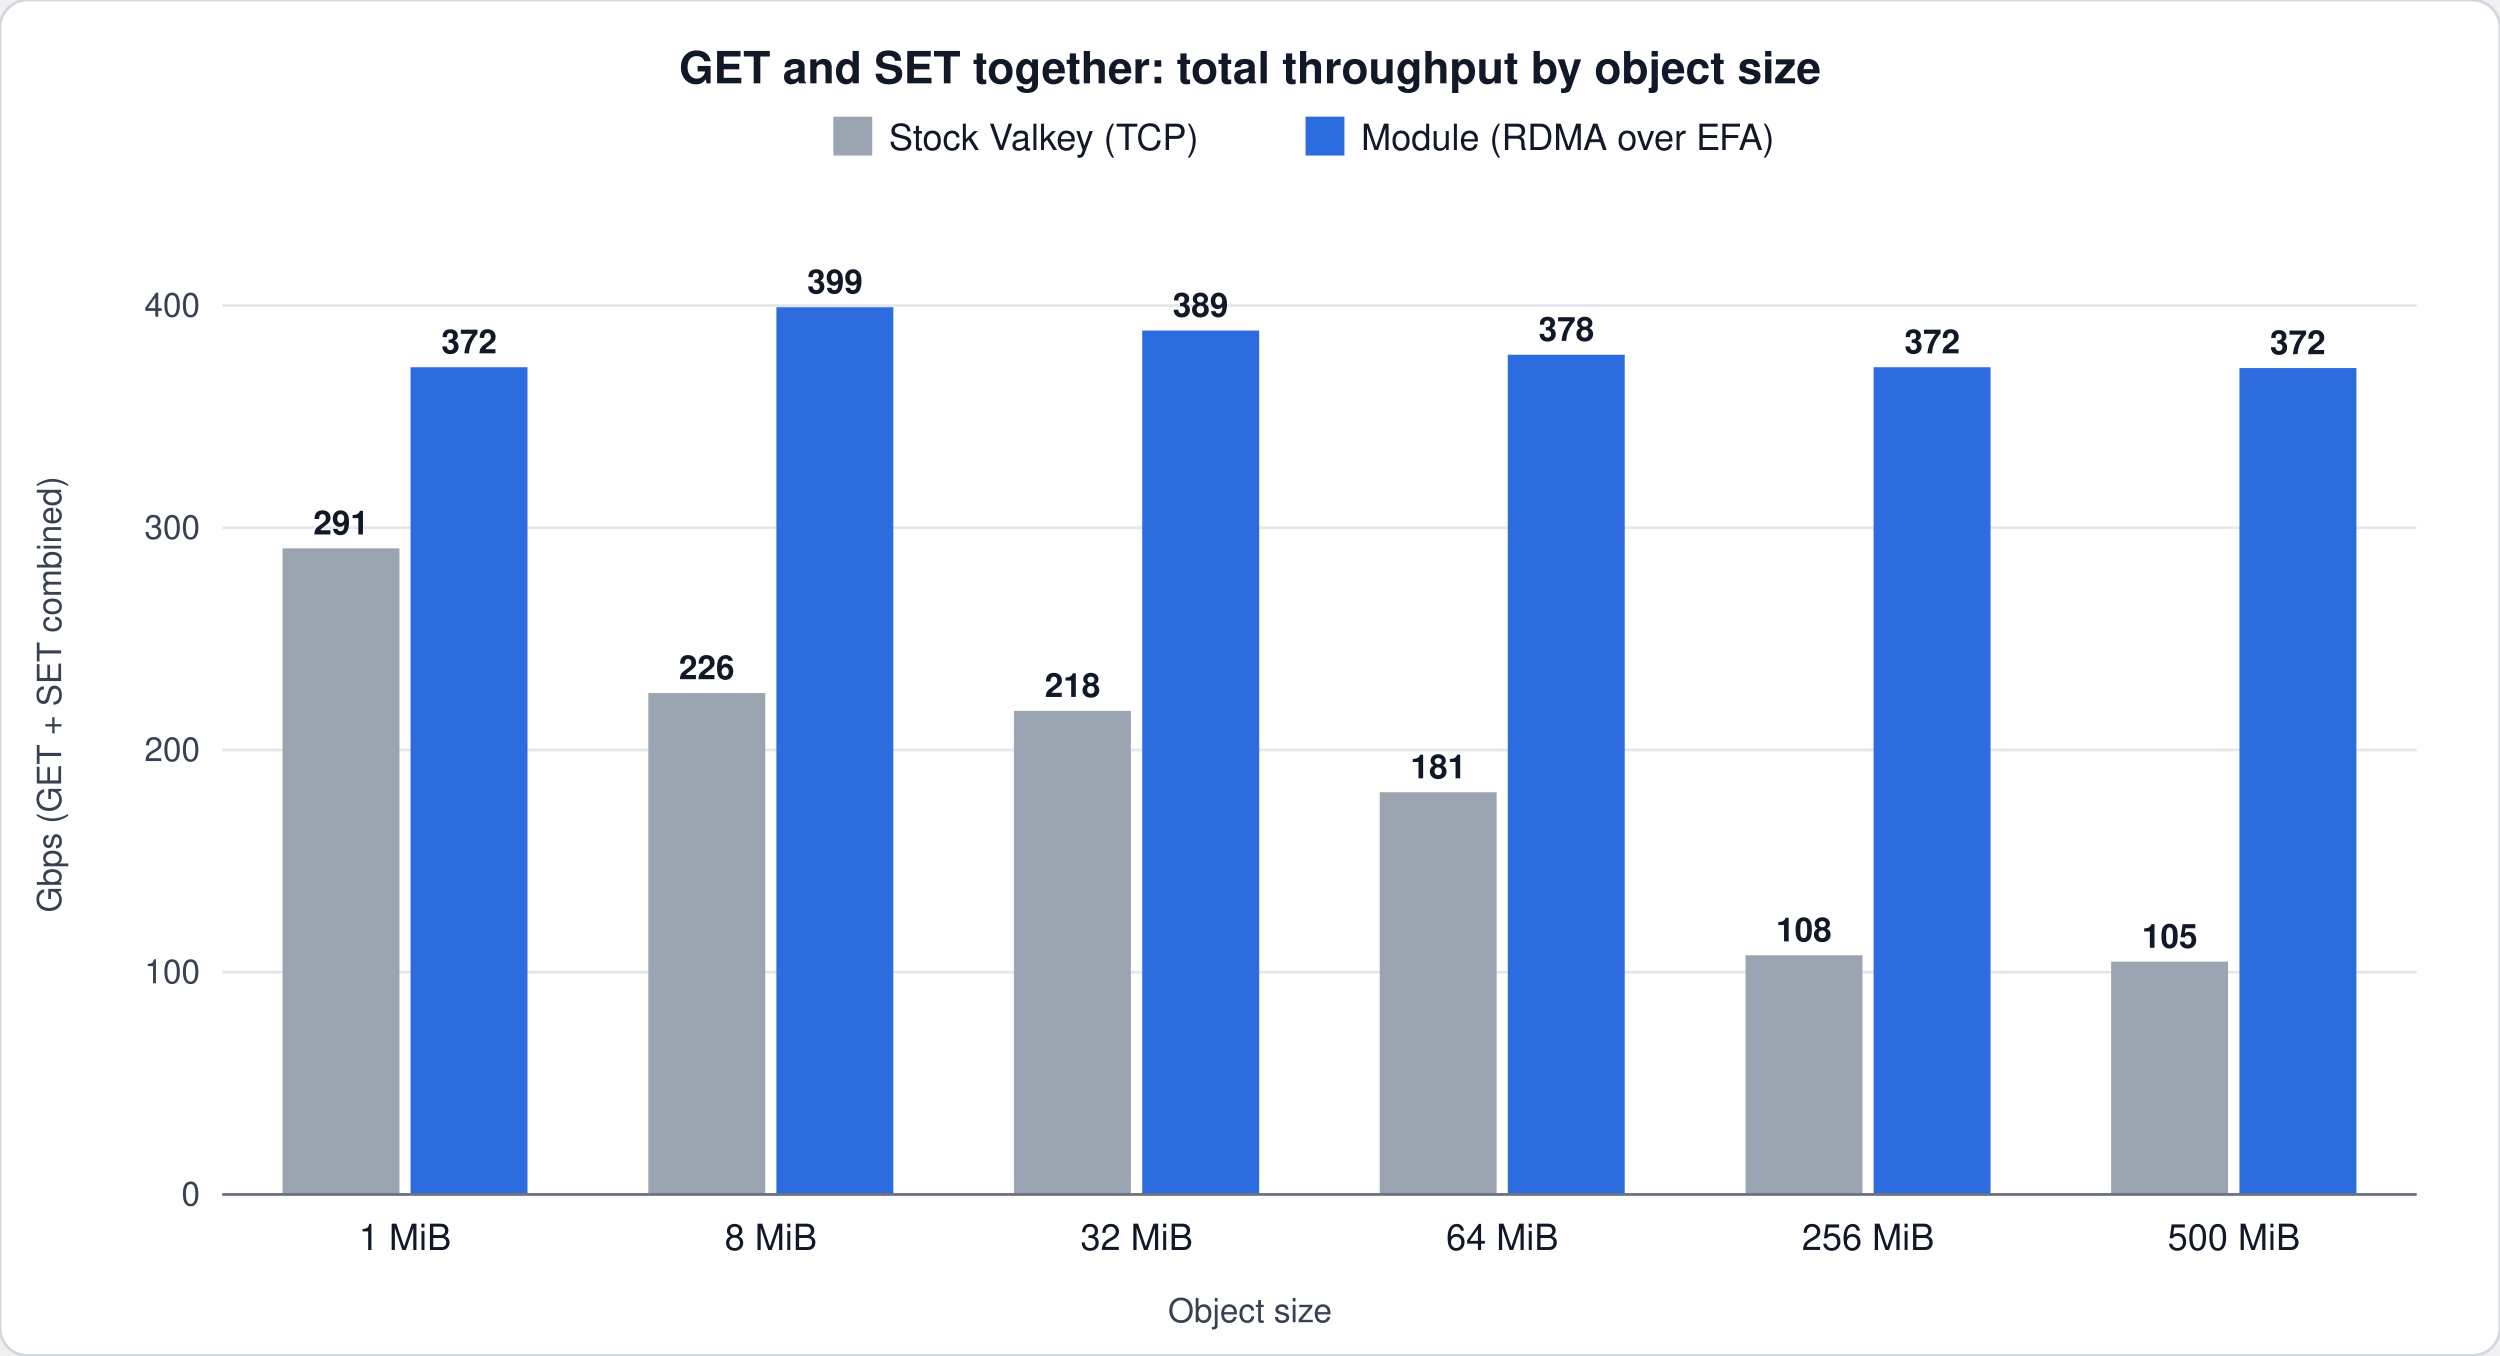
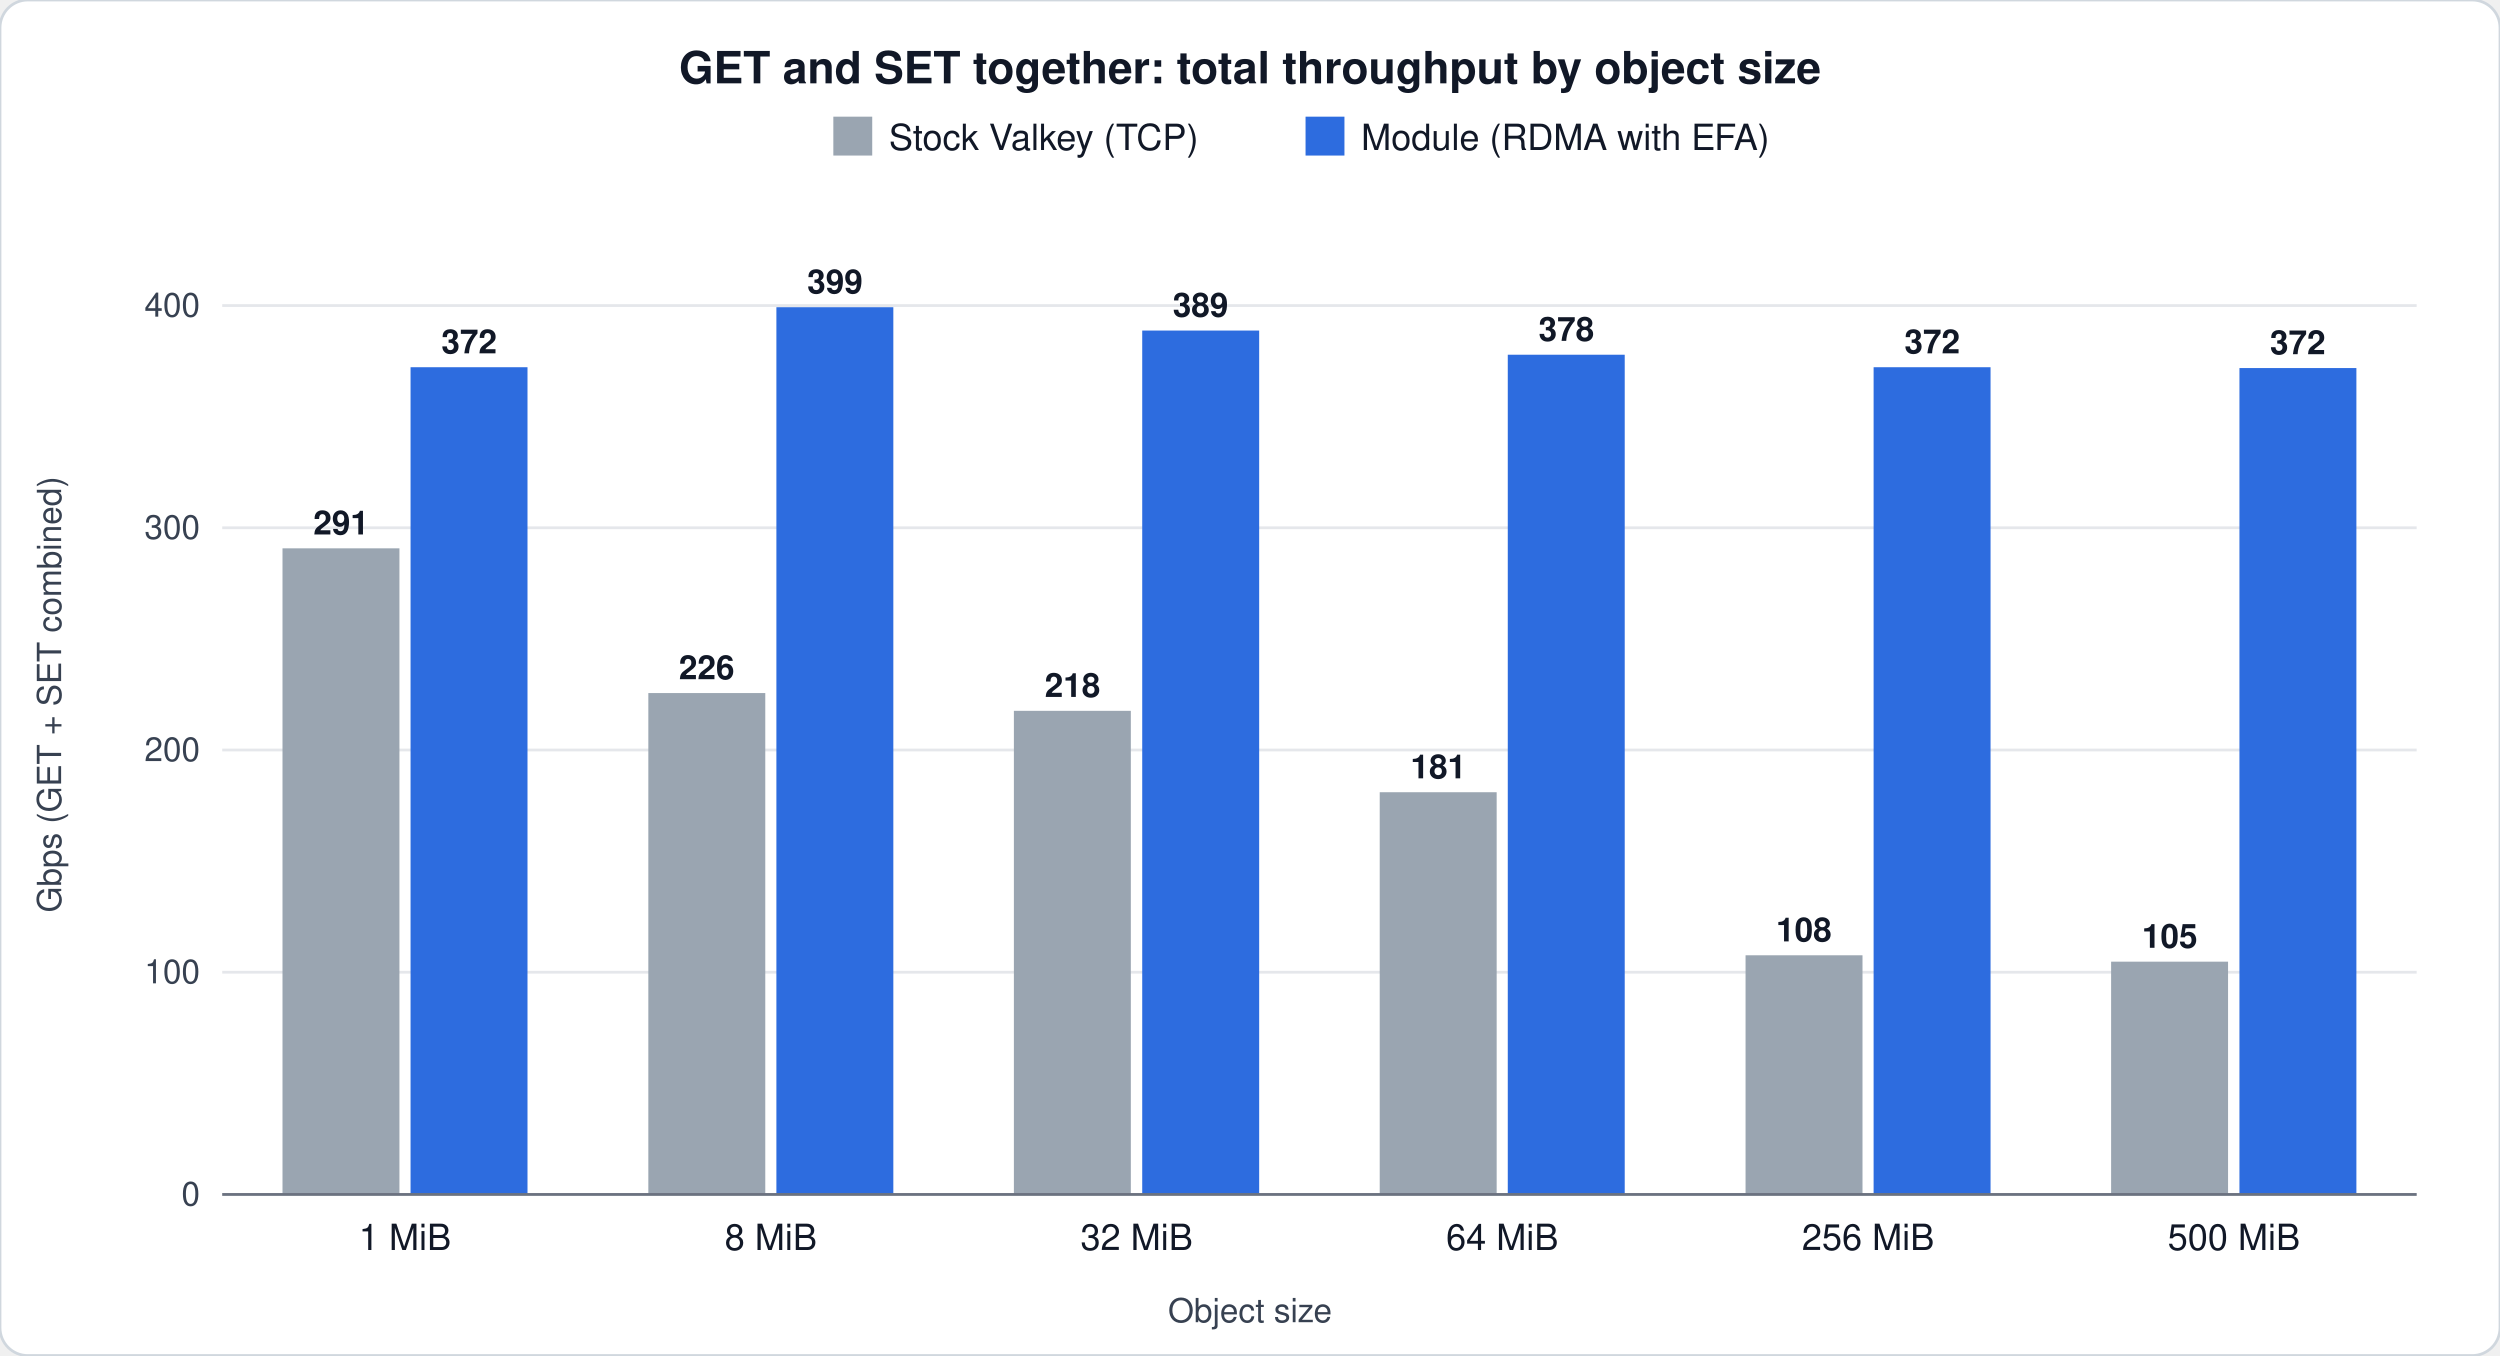
<svg xmlns="http://www.w3.org/2000/svg" viewBox="0 0 900 488" width="900" height="488" font-family="Helvetica, Arial, sans-serif">
  <rect x="0" y="0" width="900" height="488" rx="10" fill="#ffffff" stroke="#d0d7de" />
  <text x="450.0" y="30" text-anchor="middle" font-size="16" font-weight="700" fill="#111827">GET and SET together: total throughput by object size</text>
  <rect x="300.0" y="42" width="14" height="14" fill="#9aa5b1" />
  <text x="320.0" y="54" font-size="13" fill="#111827">Stock Valkey (TCP)</text>
  <rect x="470.0" y="42" width="14" height="14" fill="#2d6cdf" />
-   <text x="490.0" y="54" font-size="13" fill="#111827">Module (RDMA over EFA)</text>
+   <text x="490.0" y="54" font-size="13" fill="#111827">Module (RDMA with EFA)</text>
  <line x1="80" y1="430.0" x2="870" y2="430.0" stroke="#e5e7eb" />
  <text x="72" y="434.0" text-anchor="end" font-size="12" fill="#374151">0</text>
  <line x1="80" y1="350.0" x2="870" y2="350.0" stroke="#e5e7eb" />
  <text x="72" y="354.0" text-anchor="end" font-size="12" fill="#374151">100</text>
  <line x1="80" y1="270.0" x2="870" y2="270.0" stroke="#e5e7eb" />
  <text x="72" y="274.0" text-anchor="end" font-size="12" fill="#374151">200</text>
  <line x1="80" y1="190.0" x2="870" y2="190.0" stroke="#e5e7eb" />
  <text x="72" y="194.0" text-anchor="end" font-size="12" fill="#374151">300</text>
  <line x1="80" y1="110.0" x2="870" y2="110.0" stroke="#e5e7eb" />
  <text x="72" y="114.0" text-anchor="end" font-size="12" fill="#374151">400</text>
  <text x="22" y="250.0" text-anchor="middle" font-size="12" fill="#374151" transform="rotate(-90 22 250.0)">Gbps (GET + SET combined)</text>
  <rect x="101.7" y="197.4" width="42.1" height="232.6" fill="#9aa5b1" />
  <text x="122.8" y="192.4" text-anchor="middle" font-size="12" font-weight="700" fill="#111827">291</text>
  <rect x="147.8" y="132.2" width="42.1" height="297.8" fill="#2d6cdf" />
  <text x="168.9" y="127.2" text-anchor="middle" font-size="12" font-weight="700" fill="#111827">372</text>
  <text x="145.8" y="450" text-anchor="middle" font-size="13" fill="#111827">1 MiB</text>
  <rect x="233.4" y="249.5" width="42.1" height="180.5" fill="#9aa5b1" />
  <text x="254.4" y="244.5" text-anchor="middle" font-size="12" font-weight="700" fill="#111827">226</text>
  <rect x="279.5" y="110.6" width="42.1" height="319.4" fill="#2d6cdf" />
  <text x="300.6" y="105.6" text-anchor="middle" font-size="12" font-weight="700" fill="#111827">399</text>
  <text x="277.5" y="450" text-anchor="middle" font-size="13" fill="#111827">8 MiB</text>
  <rect x="365.0" y="255.9" width="42.1" height="174.1" fill="#9aa5b1" />
  <text x="386.1" y="250.9" text-anchor="middle" font-size="12" font-weight="700" fill="#111827">218</text>
  <rect x="411.2" y="119.0" width="42.1" height="311.0" fill="#2d6cdf" />
  <text x="432.2" y="114.0" text-anchor="middle" font-size="12" font-weight="700" fill="#111827">389</text>
  <text x="409.2" y="450" text-anchor="middle" font-size="13" fill="#111827">32 MiB</text>
  <rect x="496.7" y="285.2" width="42.1" height="144.8" fill="#9aa5b1" />
  <text x="517.8" y="280.2" text-anchor="middle" font-size="12" font-weight="700" fill="#111827">181</text>
  <rect x="542.8" y="127.7" width="42.1" height="302.3" fill="#2d6cdf" />
  <text x="563.9" y="122.7" text-anchor="middle" font-size="12" font-weight="700" fill="#111827">378</text>
  <text x="540.8" y="450" text-anchor="middle" font-size="13" fill="#111827">64 MiB</text>
  <rect x="628.4" y="343.9" width="42.1" height="86.1" fill="#9aa5b1" />
  <text x="649.4" y="338.9" text-anchor="middle" font-size="12" font-weight="700" fill="#111827">108</text>
  <rect x="674.5" y="132.2" width="42.1" height="297.8" fill="#2d6cdf" />
  <text x="695.6" y="127.2" text-anchor="middle" font-size="12" font-weight="700" fill="#111827">372</text>
  <text x="672.5" y="450" text-anchor="middle" font-size="13" fill="#111827">256 MiB</text>
  <rect x="760.0" y="346.2" width="42.1" height="83.8" fill="#9aa5b1" />
  <text x="781.1" y="341.2" text-anchor="middle" font-size="12" font-weight="700" fill="#111827">105</text>
  <rect x="806.2" y="132.5" width="42.1" height="297.5" fill="#2d6cdf" />
  <text x="827.2" y="127.5" text-anchor="middle" font-size="12" font-weight="700" fill="#111827">372</text>
  <text x="804.2" y="450" text-anchor="middle" font-size="13" fill="#111827">500 MiB</text>
  <line x1="80" y1="430" x2="870" y2="430" stroke="#6b7280" />
  <text x="450.0" y="476" text-anchor="middle" font-size="12" fill="#374151">Object size</text>
</svg>
